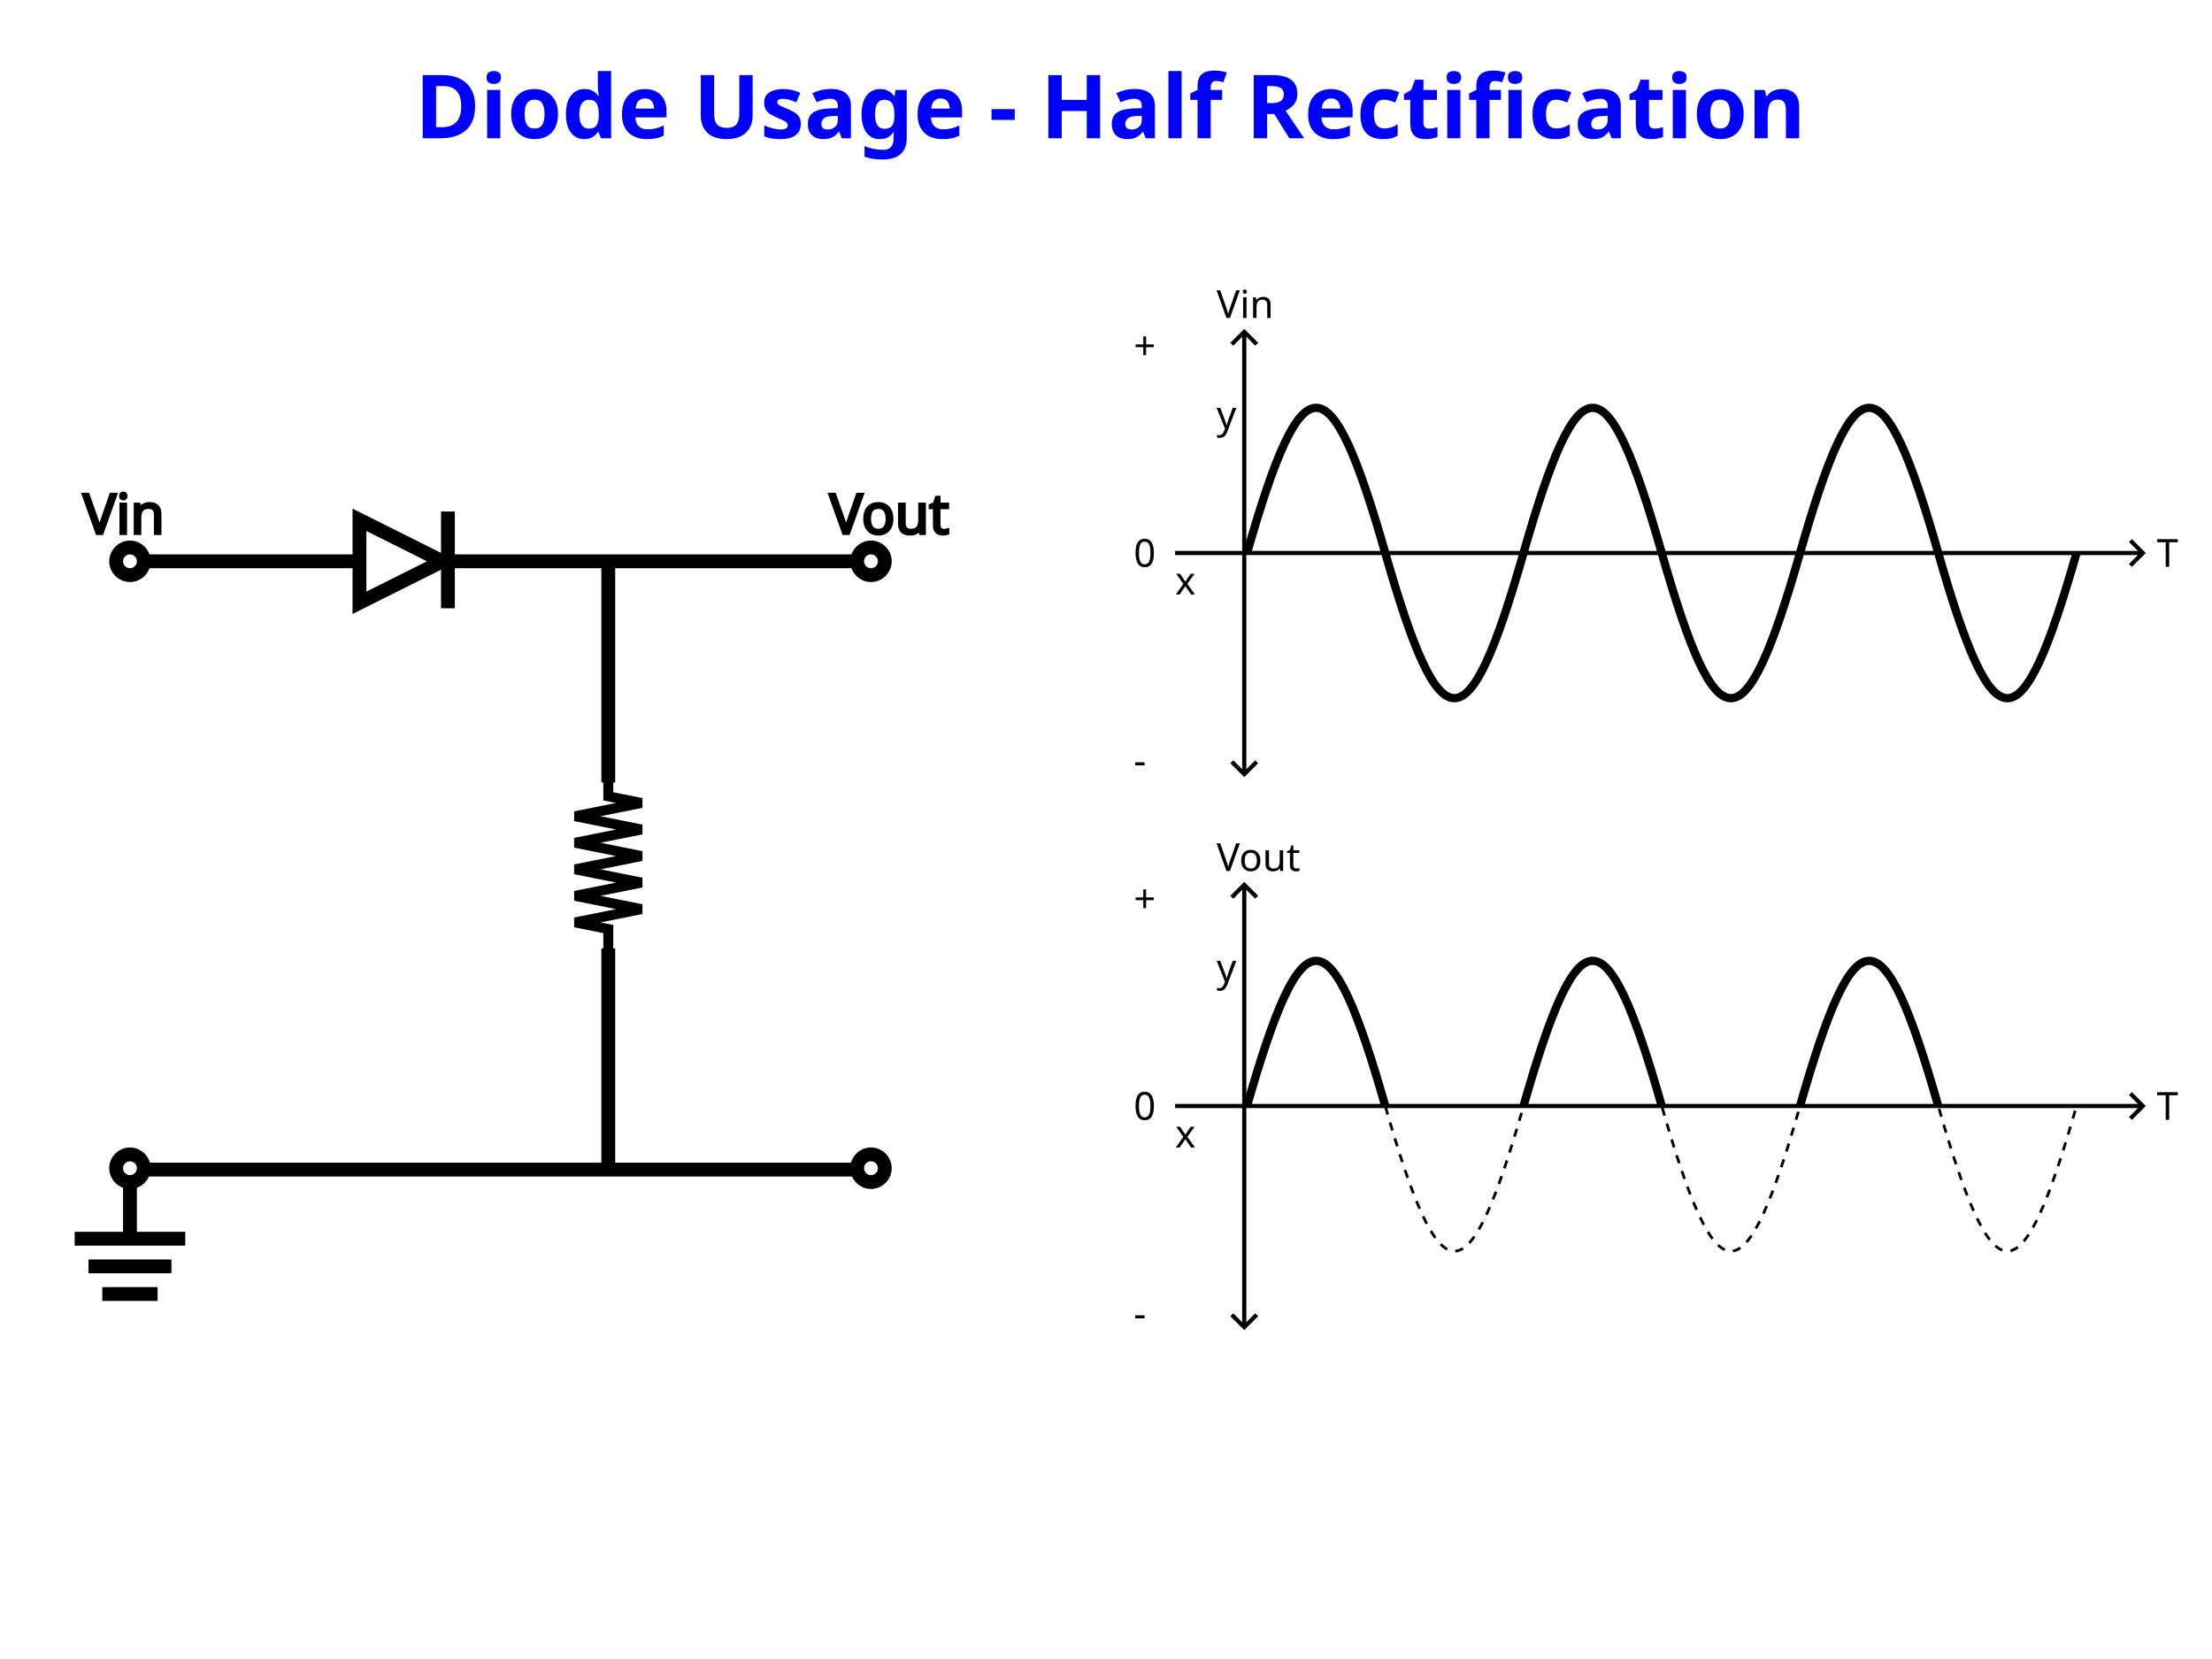
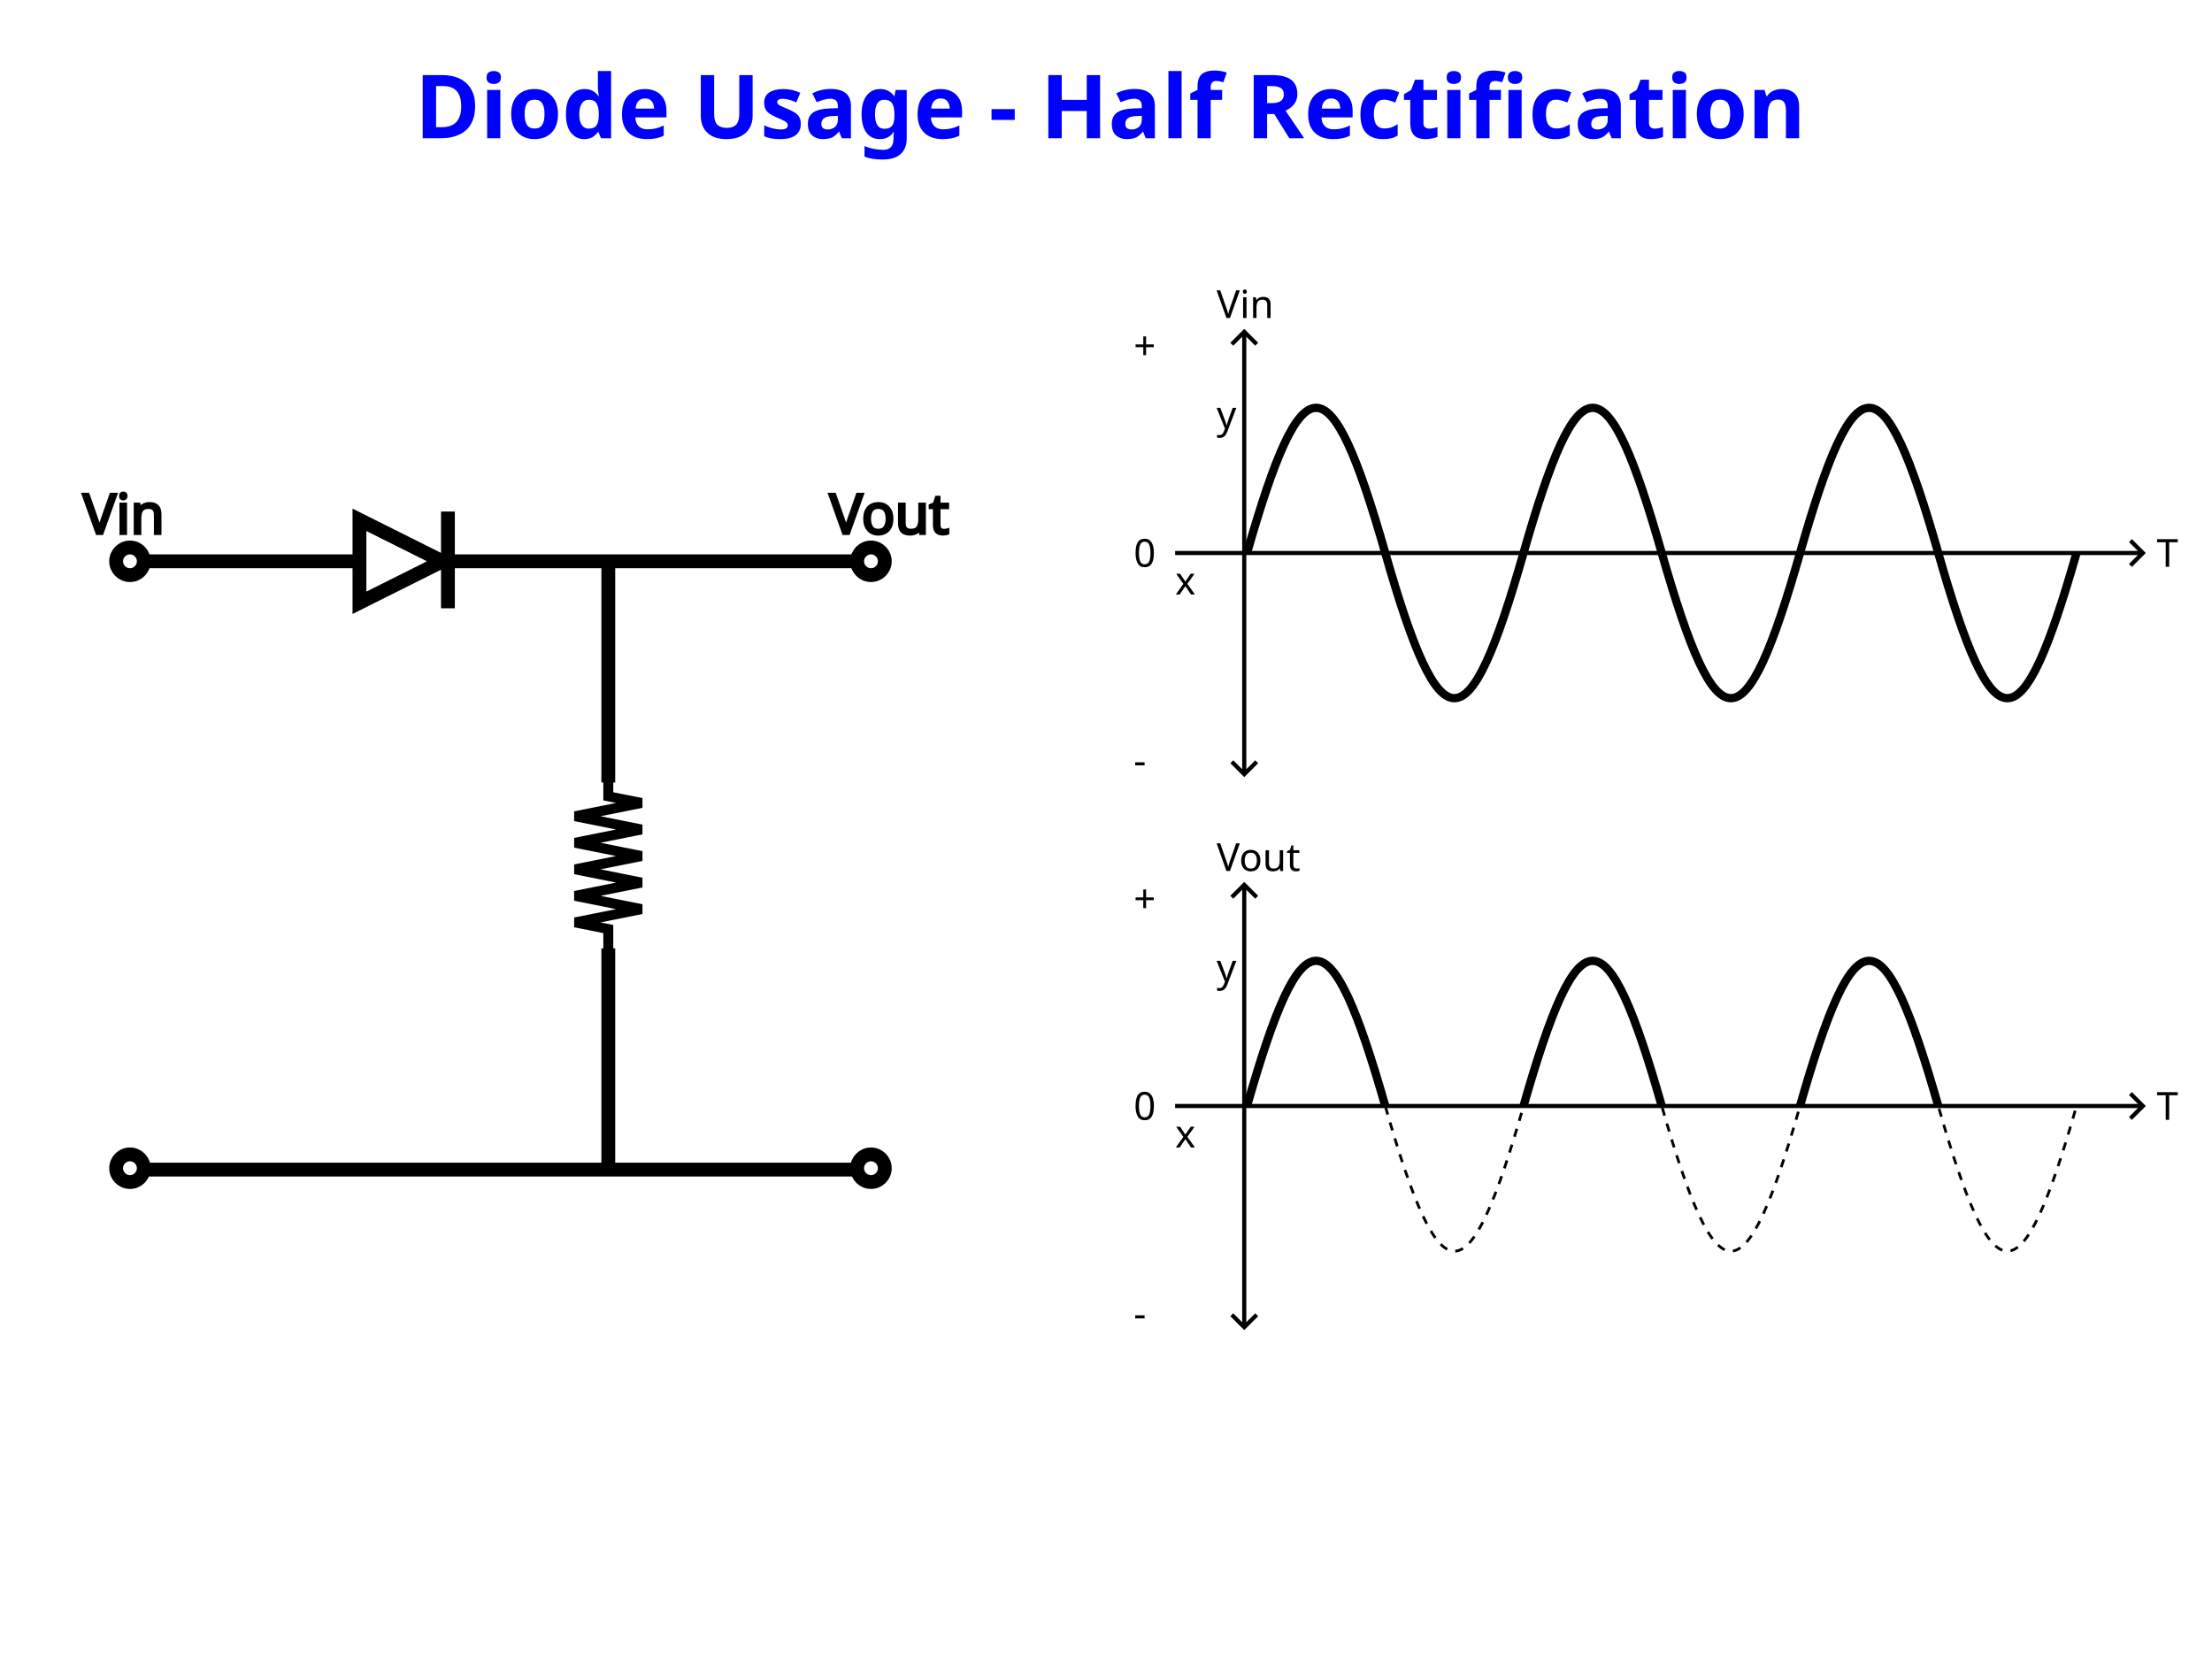
<svg xmlns="http://www.w3.org/2000/svg" xmlns:xlink="http://www.w3.org/1999/xlink" id="svg1" version="1.1" viewBox="0 0 800 600" width="800" height="600" preserveAspectRatio="xMidYMid" fill-rule="evenodd">
  <defs>
    <marker id="arrow_head" style="overflow:visible" viewBox="0 0 4 6" markerWidth="4" markerHeight="6" refX="left" refY="center" orient="auto-start-reverse" preserveAspectRatio="xMidYMid">
      <path style="fill:none;stroke:context-stroke;stroke-width:1;stroke-linecap:butt" d="M -3,-3 L 0,0 L -3,3">
            </path>
    </marker>
    <text id="headline" font-family="Ubuntu" font-size="32" font-weight="bold" fill="#0000ff">
      <tspan>Diode Usage - Half Rectification</tspan>
    </text>
    <g id="diode_symbol" style="fill:none;stroke:#000000;stroke-width:5">
      <polygon points="0,0 30,15 0,30" />
      <path d="m 32,-3 v 35" />
      <text font-family="Ubuntu" font-size="20" font-weight="norm" fill="#000000" stroke-width="1">
        <tspan x="-100" y="5">Vin</tspan>
        <tspan x="170" y="5">Vout</tspan>
      </text>
    </g>
    <path id="resistor_symbol" d="m 0,0 h 15                l 2,-10 l 4,20 l 4,-20 l 4,20                l 4,-20 l 4,20 l 4,-20 l 4,20                l 4,-20 l 4,20 l 2,-10 h 15" transform="rotate(90) scale(1.2,1.2)" style="fill:none;stroke:#000000;stroke-width:3;stroke-opacity:1">
        </path>
-     <circle id="contact_point" cx="0" cy="0" r="5" style="fill:none;stroke:#000000;stroke-width:5;stroke-opacity:1">
+     <circle id="contact_point" cx="0" cy="0" r="5">
        </circle>
-     <g id="circuit">
-       <path d="m 0,3 h 80 m 30,0 h 150 m -90,0 v 80 m 0,60 v 80 m 90,0 h -260 m -3,5 v 20 m -20,0 h 40 m -35,10 h 30 m -25,10 h 20" style="fill:none;stroke:#000000;stroke-width:5;stroke-opacity:1">
-             </path>
+     <g id="circuit" style="fill:none;stroke:#000000;stroke-width:5;stroke-opacity:1">
+       <path d="m 0,3 h 80 m 30,0 h 150 m -90,0 v 80 m 0,60 v 80 m 90,0 h -260" />
      <use xlink:href="#contact_point" x="-3" y="3" />
      <use xlink:href="#contact_point" x="265" y="3" />
      <use xlink:href="#contact_point" x="-3" y="222.5" />
      <use xlink:href="#contact_point" x="265" y="222.5" />
    </g>
    <g id="coordinate_system">
      <path d="M 25,100 H 375" style="fill:none;stroke:#000000;stroke-width:1.5;stroke-opacity:1;marker-end:url(#arrow_head)">
            </path>
      <path d="M 50,20 V 180" style="fill:none;stroke:#000000;stroke-width:1.5;stroke-opacity:1;marker-end:url(#arrow_head);marker-start:url(#arrow_head)">
            </path>
      <text x="25" y="115" font-family="Ubuntu" font-size="14" font-weight="norm" fill="#000000">
        <tspan>x</tspan>
      </text>
      <text x="40" y="55" font-family="Ubuntu" font-size="14" font-weight="norm" fill="#000000">
        <tspan>y</tspan>
      </text>
      <text x="380" y="105" font-family="Ubuntu" font-size="14" font-weight="norm" fill="#000000">
        <tspan>T</tspan>
      </text>
      <text x="10" y="105" font-family="Ubuntu" font-size="14" font-weight="norm" fill="#000000">
        <tspan>0</tspan>
      </text>
      <text x="10" y="30" font-family="Ubuntu" font-size="14" font-weight="norm" fill="#000000">
        <tspan>+</tspan>
      </text>
      <text x="10" y="180" font-family="Ubuntu" font-size="14" font-weight="norm" fill="#000000">
        <tspan>-</tspan>
      </text>
    </g>
    <path id="voltage_wave" d="m 0,0                c 20 -70, 30 -70, 50 0                s 30 70, 50 0                s 30 -70, 50 0                s 30 70, 50 0                s 30 -70, 50 0                s 30 70, 50 0" style="fill:none;stroke:#000000;stroke-width:3;stroke-opacity:1">
        </path>
    <path id="reference_wave" d="m 0,0                  c 20 -70, 30 -70, 50 0                  s 30 70, 50 0                  s 30 -70, 50 0                  s 30 70, 50 0                  s 30 -70, 50 0                  s 30 70, 50 0" style="fill:none;stroke:#000000;stroke-width:1;stroke-opacity:1;stroke-dasharray:3, 3">
        </path>
    <path id="rectified_wave" d="m 0,0 c 20 -70, 30 -70, 50 0                m 50,0 c 20 -70, 30 -70, 50 0                m 50,0 c 20 -70, 30 -70, 50 0" style="fill:none;stroke:#000000;stroke-width:3;stroke-opacity:1">
        </path>
  </defs>
  <g id="page1">
    <g id="layer1" style="display:inline">
      <rect x="0" y="0" width="800" height="600" fill="white">
            </rect>
    </g>
    <g id="layer2" style="display:inline">
      <use xlink:href="#headline" x="150" y="50" />
      <use xlink:href="#circuit" x="50" y="200" />
      <use xlink:href="#diode_symbol" x="130" y="188" />
      <use xlink:href="#resistor_symbol" x="220" y="270" />
      <use xlink:href="#coordinate_system" x="400" y="100" />
      <text x="440" y="115" font-family="Ubuntu" font-size="14" font-weight="norm" fill="#000000">
        <tspan>Vin</tspan>
      </text>
      <use xlink:href="#voltage_wave" x="451" y="200" />
      <use xlink:href="#coordinate_system" x="400" y="300" />
      <text x="440" y="315" font-family="Ubuntu" font-size="14" font-weight="norm" fill="#000000">
        <tspan>Vout</tspan>
      </text>
      <use xlink:href="#reference_wave" x="451" y="400" />
      <use xlink:href="#rectified_wave" x="451" y="400" />
    </g>
  </g>
</svg>
